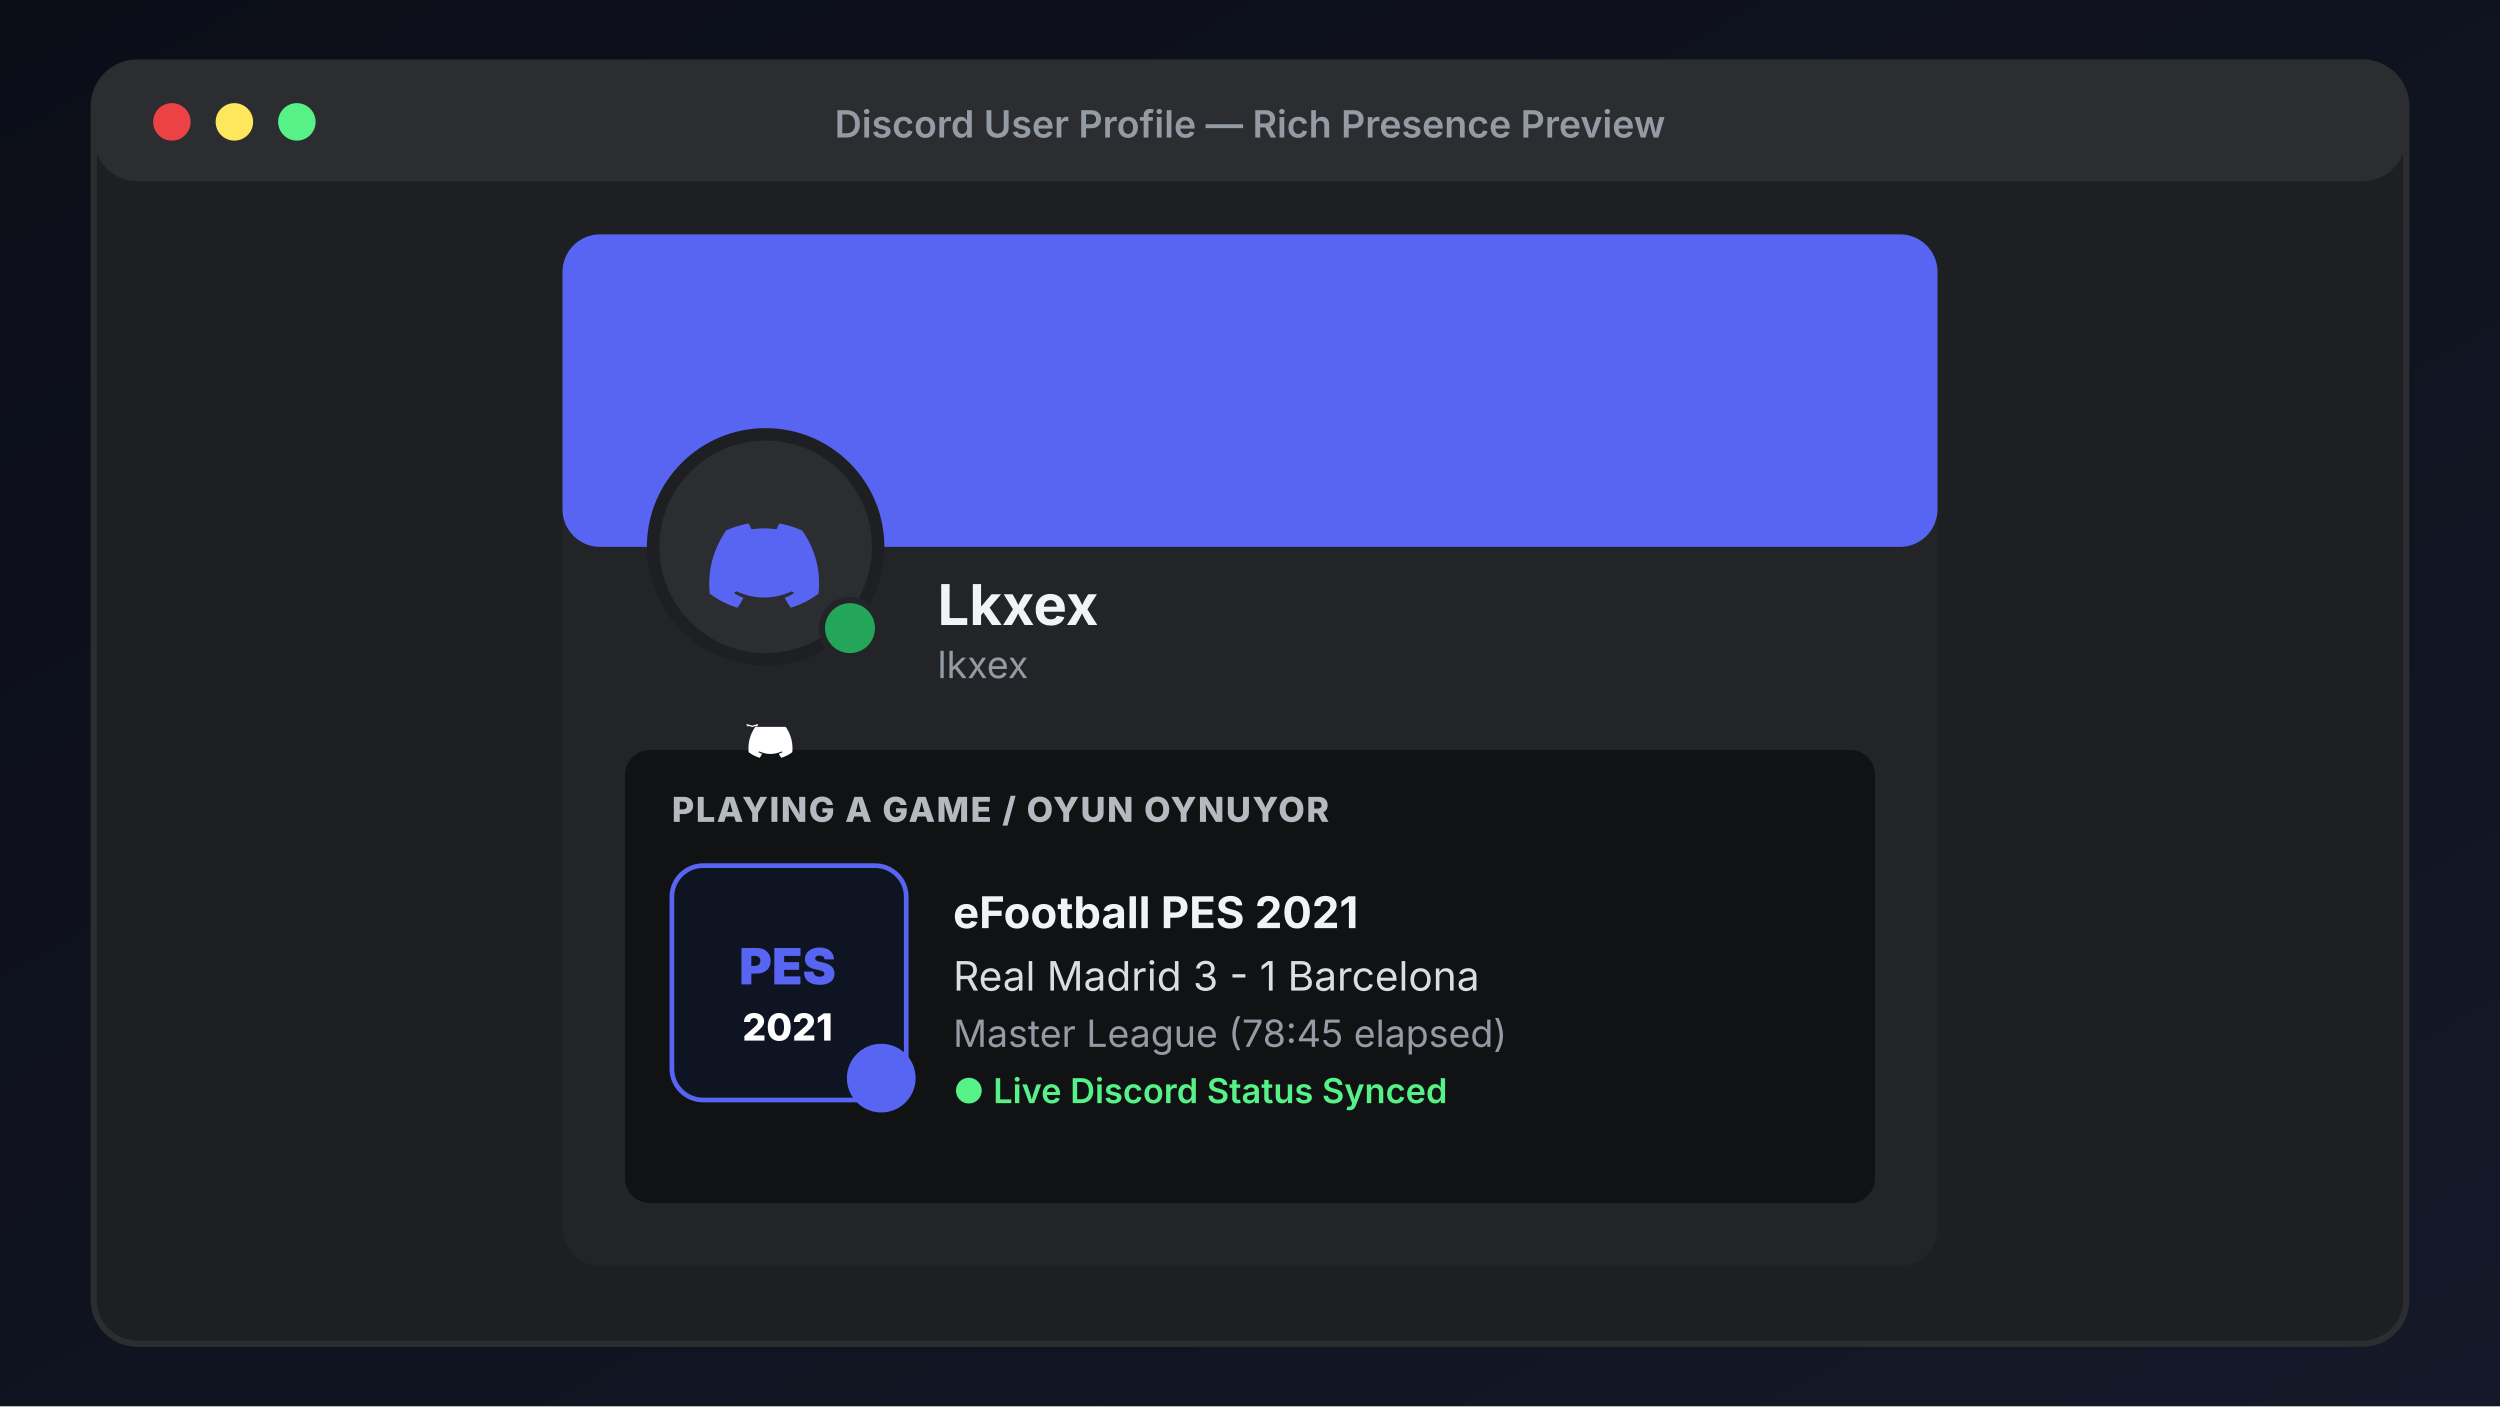
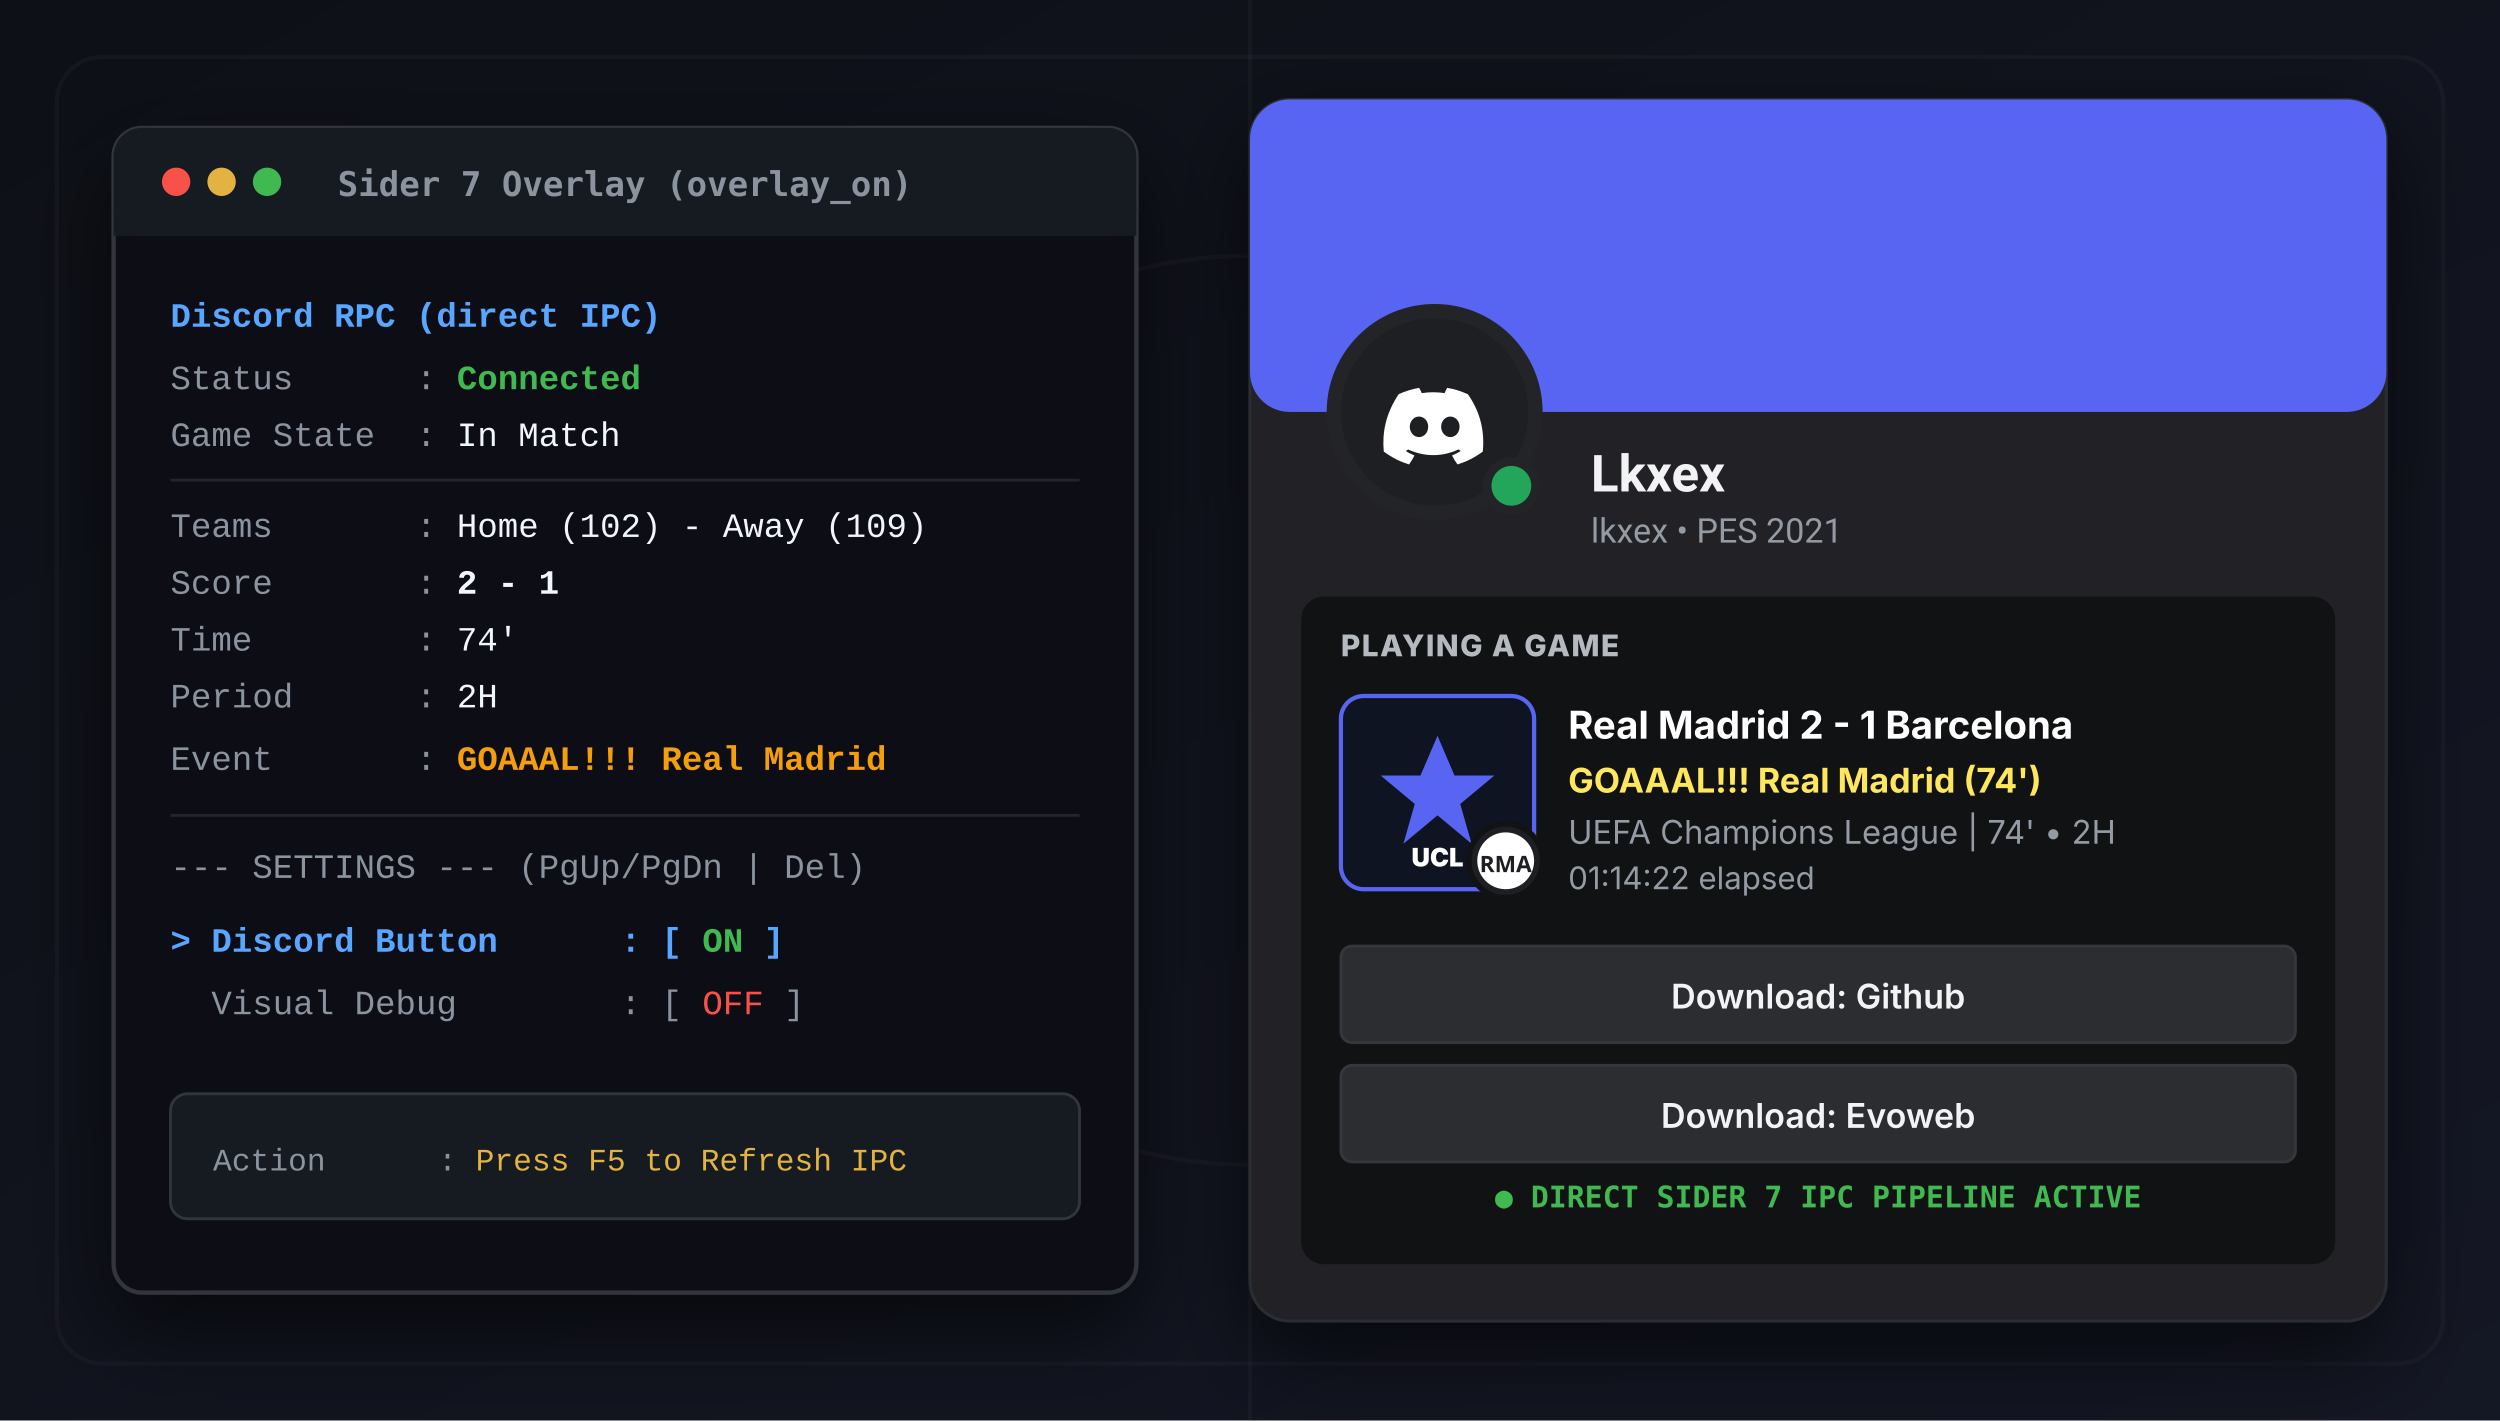
- <svg xmlns="http://www.w3.org/2000/svg" viewBox="0 0 800 450" width="100%" height="100%">
+ <svg xmlns="http://www.w3.org/2000/svg" viewBox="0 0 880 500" width="100%" height="100%">
  <defs>
-     <linearGradient id="screenBg" x1="0%" y1="0%" x2="100%" y2="100%">
-       <stop offset="0%" stop-color="#0b0e17" />
-       <stop offset="100%" stop-color="#141828" />
+     <linearGradient id="bg" x1="0%" y1="0%" x2="100%" y2="100%">
+       <stop offset="0%" stop-color="#0e1017" />
+       <stop offset="100%" stop-color="#141724" />
    </linearGradient>
+     <linearGradient id="discordBlue" x1="0%" y1="0%" x2="100%" y2="100%">
+       <stop offset="0%" stop-color="#5865F2" />
+       <stop offset="100%" stop-color="#4752C4" />
+     </linearGradient>
+     <linearGradient id="goalGrad" x1="0%" y1="0%" x2="100%" y2="0%">
+       <stop offset="0%" stop-color="#fee75c" />
+       <stop offset="100%" stop-color="#f59e0b" />
+     </linearGradient>
+     <filter id="cardShadow" x="-10%" y="-10%" width="120%" height="125%">
+       <feDropShadow dx="0" dy="12" stdDeviation="16" flood-color="#000000" flood-opacity="0.6" />
+     </filter>
  </defs>
-   <rect width="800" height="450" fill="url(#screenBg)" />
-   <rect x="30" y="20" width="740" height="410" rx="14" fill="#1e1f22" stroke="#2b2d31" stroke-width="2" />
-   <rect x="30" y="20" width="740" height="38" rx="14" fill="#2b2d31" />
-   <circle cx="55" cy="39" r="6" fill="#ed4245" />
-   <circle cx="75" cy="39" r="6" fill="#fee75c" />
-   <circle cx="95" cy="39" r="6" fill="#57f287" />
-   <text x="400" y="44" fill="#949ba4" font-family="-apple-system, BlinkMacSystemFont, sans-serif" font-size="12" font-weight="600" text-anchor="middle">Discord User Profile — Rich Presence Preview</text>
-   <g transform="translate(180, 75)">
-     <rect width="440" height="330" rx="12" fill="#232428" />
-     <rect width="440" height="100" rx="12" fill="#5865f2" />
-     <circle cx="65" cy="100" r="38" fill="#1e1f22" />
-     <circle cx="65" cy="100" r="34" fill="#2b2d31" />
-     <g transform="translate(47, 85) scale(0.15)">
-       <path d="M197.3 64.9C182.2 57.9 166.1 53 149.3 50.1c-2 3.6-4.4 8.5-6 12.4-18-2.7-35.8-2.7-53.5 0-1.7-3.9-4.1-8.8-6.2-12.4-16.7 2.9-32.8 7.9-47.9 14.8-30.8 45.9-39.2 90.7-35.1 134.8 20.4 15.1 39.9 24.2 59.3 30.2 4.8-6.6 9.1-13.6 12.8-21.1-7.1-2.7-13.9-6.1-20.2-10.3 1.7-1.2 3.4-2.5 5-3.8 38.6 17.8 80.3 17.8 118.5 0 1.6 1.3 3.3 2.6 5 3.8-6.4 4.2-13.1 7.6-20.2 10.3 3.7 7.5 8 14.6 12.8 21.1 19.4-6 39-15.1 59.4-30.2 4.9-51-7.6-95.6-35.2-134.8z" fill="#5865f2" />
+   <rect width="880" height="500" fill="url(#bg)" />
+   <g stroke="#ffffff" stroke-opacity="0.03" stroke-width="1.5">
+     <circle cx="440" cy="250" r="160" fill="none" />
+     <line x1="440" y1="0" x2="440" y2="500" />
+     <rect x="20" y="20" width="840" height="460" rx="16" fill="none" />
+   </g>
+   <g transform="translate(40, 45)">
+     <rect width="360" height="410" rx="10" fill="#0d1117" stroke="#30363d" stroke-width="1.5" filter="url(#cardShadow)" />
+     <rect width="360" height="38" rx="10" fill="#161b22" />
+     <rect y="28" width="360" height="10" fill="#161b22" />
+     <circle cx="22" cy="19" r="5" fill="#f85149" />
+     <circle cx="38" cy="19" r="5" fill="#e3b341" />
+     <circle cx="54" cy="19" r="5" fill="#3fb950" />
+     <text x="180" y="24" fill="#8b949e" font-family="monospace" font-size="12" font-weight="bold" text-anchor="middle">Sider 7 Overlay (overlay_on)</text>
+     <g font-family="Consolas, 'Courier New', monospace" font-size="12" xml:space="preserve">
+       <text x="20" y="70" fill="#58a6ff" font-weight="bold">Discord RPC (direct IPC)</text>
+       <text x="20" y="92" fill="#8b949e">Status      : <tspan fill="#3fb950" font-weight="bold">Connected</tspan>
+       </text>
+       <text x="20" y="112" fill="#8b949e">Game State  : <tspan fill="#f0f6fc">In Match</tspan>
+       </text>
+       <line x1="20" y1="124" x2="340" y2="124" stroke="#21262d" stroke-width="1" />
+       <text x="20" y="144" fill="#8b949e">Teams       : <tspan fill="#f0f6fc">Home (102) - Away (109)</tspan>
+       </text>
+       <text x="20" y="164" fill="#8b949e">Score       : <tspan fill="#f0f6fc" font-weight="bold">2 - 1</tspan>
+       </text>
+       <text x="20" y="184" fill="#8b949e">Time        : <tspan fill="#f0f6fc">74'</tspan>
+       </text>
+       <text x="20" y="204" fill="#8b949e">Period      : <tspan fill="#f0f6fc">2H</tspan>
+       </text>
+       <text x="20" y="226" fill="#8b949e">Event       : <tspan fill="#f59e0b" font-weight="bold">GOAAAL!!! Real Madrid</tspan>
+       </text>
+       <line x1="20" y1="242" x2="340" y2="242" stroke="#21262d" stroke-width="1" />
+       <text x="20" y="264" fill="#8b949e">--- SETTINGS --- (PgUp/PgDn | Del)</text>
+       <text x="20" y="290" fill="#58a6ff" font-weight="bold">&gt; Discord Button      : [ <tspan fill="#3fb950">ON</tspan> ]</text>
+       <text x="20" y="312" fill="#8b949e">  Visual Debug        : [ <tspan fill="#f85149">OFF</tspan> ]</text>
+       <rect x="20" y="340" width="320" height="44" rx="6" fill="#161b22" stroke="#30363d" stroke-width="1" />
+       <text x="35" y="367" fill="#8b949e" font-size="11">Action      : <tspan fill="#e3b341">Press F5 to Refresh IPC</tspan>
+       </text>
    </g>
-     <circle cx="92" cy="126" r="10" fill="#232428" />
-     <circle cx="92" cy="126" r="8" fill="#23a55a" />
-     <text x="120" y="125" fill="#f2f3f5" font-family="-apple-system, BlinkMacSystemFont, sans-serif" font-size="18" font-weight="700">Lkxex</text>
-     <text x="120" y="142" fill="#949ba4" font-family="-apple-system, BlinkMacSystemFont, sans-serif" font-size="12">lkxex</text>
-     <rect x="20" y="165" width="400" height="145" rx="8" fill="#111214" />
-     <text x="35" y="188" fill="#b5bac1" font-family="-apple-system, BlinkMacSystemFont, sans-serif" font-size="11" font-weight="800" letter-spacing="0.5">PLAYING A GAME / OYUN OYNUYOR</text>
-     <rect x="35" y="202" width="75" height="75" rx="10" fill="#0f1422" stroke="#5865f2" stroke-width="1.5" />
-     <text x="72" y="240" fill="#5865f2" font-family="-apple-system, BlinkMacSystemFont, sans-serif" font-size="16" font-weight="900" text-anchor="middle">PES</text>
-     <text x="72" y="258" fill="#ffffff" font-family="-apple-system, BlinkMacSystemFont, sans-serif" font-size="12" font-weight="800" text-anchor="middle">2021</text>
-     <circle cx="102" cy="270" r="11" fill="#5865f2" />
-     <path d="M98 266c1.5-.7 3.1-1.2 4.8-1.5-.2.4-.4.9-.6 1.2-1.8-.3-3.6-.3-5.3 0-.2-.4-.4-.8-.6-1.2 1.7.3 3.3.8 4.8 1.5-3.1 4.6-3.9 9.1-3.5 13.5 2 1.5 4 2.4 5.9 3 .5-.7.9-1.4 1.3-2.1-.7-.3-1.4-.6-2-.9.2-.1.3-.2.5-.4 3.9 1.8 8 1.8 11.9 0 .2.1.3.3.5.4-.7.3-1.3.6-2 .9.4.7.8 1.4 1.3 2.1 1.9-.6 3.9-1.5 5.9-3 .4-4.4-.4-8.9-3.5-13.5z" fill="#ffffff" transform="translate(1, -2) scale(0.6)" />
-     <text x="125" y="222" fill="#f2f3f5" font-family="-apple-system, BlinkMacSystemFont, sans-serif" font-size="14" font-weight="700">eFootball PES 2021</text>
-     <text x="125" y="242" fill="#dbdee1" font-family="-apple-system, BlinkMacSystemFont, sans-serif" font-size="13">Real Madrid 3 - 1 Barcelona</text>
-     <text x="125" y="260" fill="#949ba4" font-family="-apple-system, BlinkMacSystemFont, sans-serif" font-size="12">Master League (78:45 elapsed)</text>
-     <text x="125" y="278" fill="#57f287" font-family="-apple-system, BlinkMacSystemFont, sans-serif" font-size="11" font-weight="600">● Live Discord Status Synced</text>
+   </g>
+   <g transform="translate(440, 35)">
+     <rect width="400" height="430" rx="14" fill="#232428" filter="url(#cardShadow)" stroke="#2b2d31" stroke-width="1" />
+     <rect width="400" height="110" rx="14" fill="#5865F2" />
+     <circle cx="65" cy="110" r="38" fill="#232428" />
+     <circle cx="65" cy="110" r="33" fill="#1e1f22" />
+     <g transform="translate(47, 94) scale(0.15)">
+       <path d="M197.3 64.9C182.2 57.9 166.1 53 149.3 50.1c-2 3.6-4.4 8.5-6 12.4-18-2.7-35.8-2.7-53.5 0-1.7-3.9-4.1-8.8-6.2-12.4-16.7 2.9-32.8 7.9-47.9 14.8-30.8 45.9-39.2 90.7-35.1 134.8 20.4 15.1 39.9 24.2 59.3 30.2 4.8-6.6 9.1-13.6 12.8-21.1-7.1-2.7-13.9-6.1-20.2-10.3 1.7-1.2 3.4-2.5 5-3.8 38.6 17.8 80.3 17.8 118.5 0 1.6 1.3 3.3 2.6 5 3.8-6.4 4.2-13.1 7.6-20.2 10.3 3.7 7.5 8 14.6 12.8 21.1 19.4-6 39-15.1 59.4-30.2 4.9-51-7.6-95.6-35.2-134.8zM83.2 165.7c-11.8 0-21.6-10.9-21.6-24.1 0-13.3 9.5-24.1 21.6-24.1 12.1 0 21.9 10.9 21.6 24.1 0 13.3-9.5 24.1-21.6 24.1zm73.6 0c-11.8 0-21.6-10.9-21.6-24.1 0-13.3 9.5-24.1 21.6-24.1 12.1 0 21.9 10.9 21.6 24.1 0 13.3-9.5 24.1-21.6 24.1z" fill="#ffffff" />
+     </g>
+     <circle cx="92" cy="136" r="10" fill="#232428" />
+     <circle cx="92" cy="136" r="7" fill="#23a55a" />
+     <text x="120" y="138" fill="#f2f3f5" font-family="-apple-system, BlinkMacSystemFont, 'Segoe UI', Roboto, sans-serif" font-size="18" font-weight="700">Lkxex</text>
+     <text x="120" y="156" fill="#949ba4" font-family="-apple-system, BlinkMacSystemFont, 'Segoe UI', Roboto, sans-serif" font-size="12">lkxex • PES 2021</text>
+     <rect x="18" y="175" width="364" height="235" rx="8" fill="#111214" />
+     <text x="32" y="196" fill="#b5bac1" font-family="-apple-system, BlinkMacSystemFont, sans-serif" font-size="10.5" font-weight="800" letter-spacing="0.5">PLAYING A GAME</text>
+     <g transform="translate(32, 210)">
+       <rect width="68" height="68" rx="8" fill="#0f1422" stroke="#5865F2" stroke-width="1.5" />
+       <polygon points="34,14 40,28 54,28 42,38 46,52 34,42 22,52 26,38 14,28 28,28" fill="#5865F2" />
+       <text x="34" y="60" fill="#ffffff" font-family="-apple-system, sans-serif" font-size="9" font-weight="900" text-anchor="middle">UCL</text>
+       <circle cx="58" cy="58" r="13" fill="#1e1f22" stroke="#111214" stroke-width="2" />
+       <circle cx="58" cy="58" r="10" fill="#ffffff" />
+       <text x="58" y="62" fill="#1e1f22" font-family="sans-serif" font-size="8" font-weight="900" text-anchor="middle">RMA</text>
+       <text x="80" y="15" fill="#ffffff" font-family="-apple-system, BlinkMacSystemFont, sans-serif" font-size="13.5" font-weight="700">Real Madrid 2 - 1 Barcelona</text>
+       <text x="80" y="34" fill="#fee75c" font-family="-apple-system, BlinkMacSystemFont, sans-serif" font-size="12" font-weight="700">GOAAAL!!! Real Madrid (74')</text>
+       <text x="80" y="52" fill="#949ba4" font-family="-apple-system, BlinkMacSystemFont, sans-serif" font-size="11.5">UEFA Champions League | 74' • 2H</text>
+       <text x="80" y="68" fill="#949ba4" font-family="-apple-system, BlinkMacSystemFont, sans-serif" font-size="11">01:14:22 elapsed</text>
+     </g>
+     <g transform="translate(32, 298)">
+       <rect width="336" height="34" rx="4" fill="#2b2d31" stroke="#35373c" stroke-width="1" />
+       <text x="168" y="22" fill="#f2f3f5" font-family="-apple-system, BlinkMacSystemFont, sans-serif" font-size="12" font-weight="600" text-anchor="middle">Download: Github</text>
+     </g>
+     <g transform="translate(32, 340)">
+       <rect width="336" height="34" rx="4" fill="#2b2d31" stroke="#35373c" stroke-width="1" />
+       <text x="168" y="22" fill="#f2f3f5" font-family="-apple-system, BlinkMacSystemFont, sans-serif" font-size="12" font-weight="600" text-anchor="middle">Download: Evoweb</text>
+     </g>
+     <g transform="translate(32, 390)">
+       <text x="168" y="0" fill="#3fb950" font-family="monospace" font-size="10.5" font-weight="bold" text-anchor="middle">● DIRECT SIDER 7 IPC PIPELINE ACTIVE</text>
+     </g>
  </g>
</svg>
